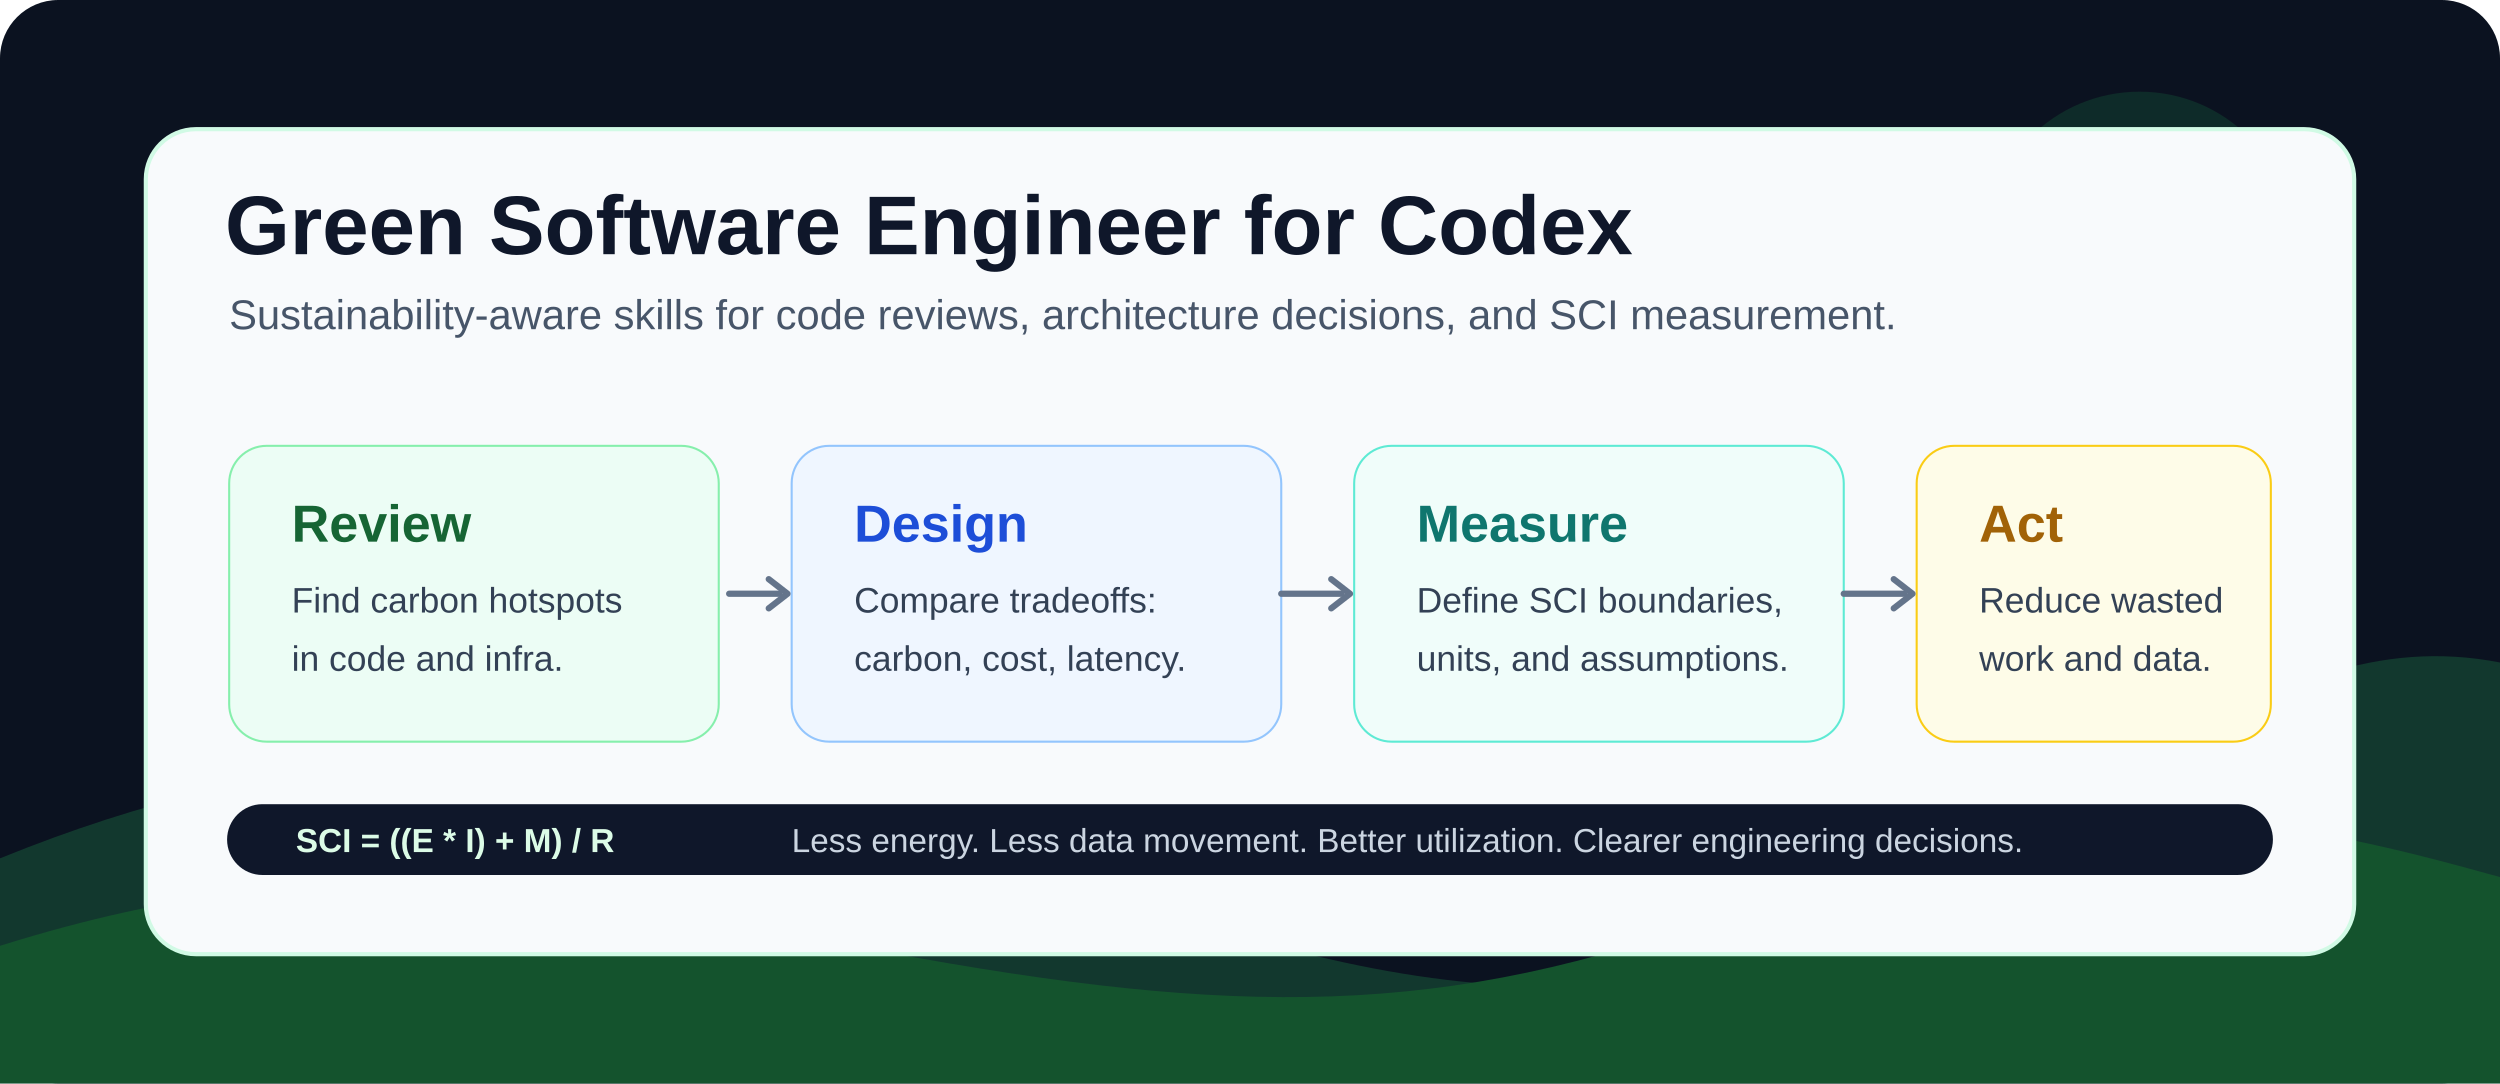
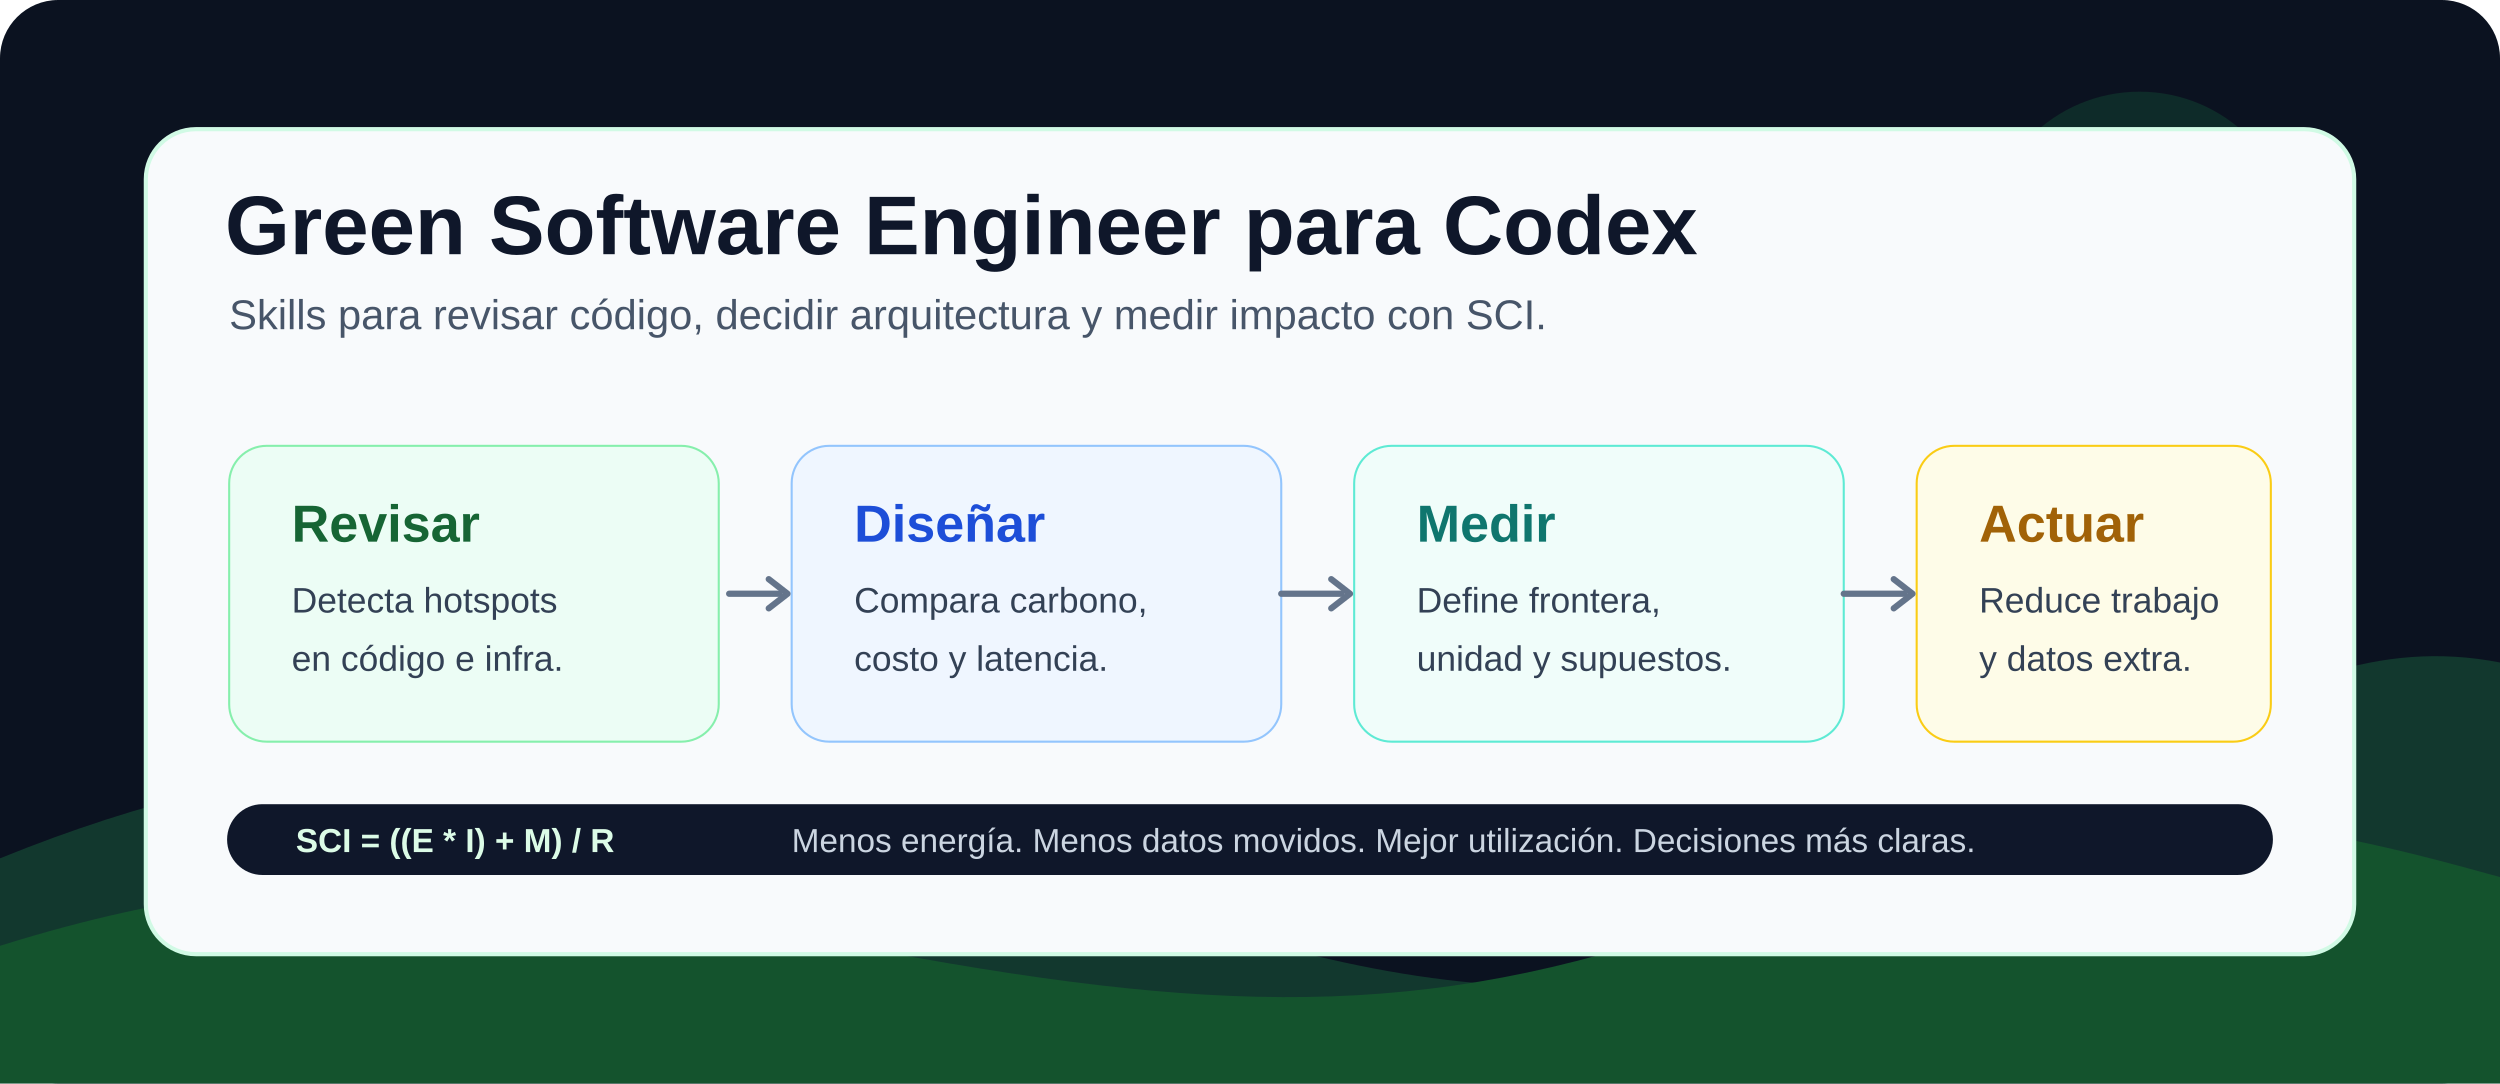
<svg xmlns="http://www.w3.org/2000/svg" width="1200" height="520" viewBox="0 0 1200 520" fill="none" role="img" aria-labelledby="title desc">
  <rect width="1200" height="520" rx="28" fill="#0B1220" />
  <path d="M0 412C138 356 255 352 404 390C553 428 692 509 856 456C1003 409 1082 295 1200 318V520H0V412Z" fill="#12382E" />
  <path d="M0 454C169 401 273 429 425 457C593 488 694 489 830 438C1004 372 1092 391 1200 421V520H0V454Z" fill="#14532D" />
  <circle cx="1027" cy="118" r="74" fill="#22C55E" opacity="0.14" />
  <circle cx="1027" cy="118" r="42" fill="#84CC16" opacity="0.18" />
  <rect x="70" y="62" width="1060" height="396" rx="24" fill="#F8FAFC" />
  <rect x="70" y="62" width="1060" height="396" rx="24" stroke="#D1FAE5" stroke-width="2" />
-   <text x="108" y="122" fill="#0F172A" font-family="Segoe UI, Arial, sans-serif" font-size="40" font-weight="750">Green Software Engineer for Codex</text>
-   <text x="110" y="158" fill="#475569" font-family="Segoe UI, Arial, sans-serif" font-size="20">Sustainability-aware skills for code reviews, architecture decisions, and SCI measurement.</text>
+   <text x="108" y="122" fill="#0F172A" font-family="Segoe UI, Arial, sans-serif" font-size="40" font-weight="750">Green Software Engineer para Codex</text>
+   <text x="110" y="158" fill="#475569" font-family="Segoe UI, Arial, sans-serif" font-size="20">Skills para revisar código, decidir arquitectura y medir impacto con SCI.</text>
  <g>
    <rect x="110" y="214" width="235" height="142" rx="18" fill="#ECFDF5" stroke="#86EFAC" />
-     <text x="140" y="260" fill="#166534" font-family="Segoe UI, Arial, sans-serif" font-size="25" font-weight="700">Review</text>
-     <text x="140" y="294" fill="#334155" font-family="Segoe UI, Arial, sans-serif" font-size="17">Find carbon hotspots</text>
-     <text x="140" y="322" fill="#334155" font-family="Segoe UI, Arial, sans-serif" font-size="17">in code and infra.</text>
+     <text x="140" y="260" fill="#166534" font-family="Segoe UI, Arial, sans-serif" font-size="25" font-weight="700">Revisar</text>
+     <text x="140" y="294" fill="#334155" font-family="Segoe UI, Arial, sans-serif" font-size="17">Detecta hotspots</text>
+     <text x="140" y="322" fill="#334155" font-family="Segoe UI, Arial, sans-serif" font-size="17">en código e infra.</text>
  </g>
  <g>
    <rect x="380" y="214" width="235" height="142" rx="18" fill="#EFF6FF" stroke="#93C5FD" />
-     <text x="410" y="260" fill="#1D4ED8" font-family="Segoe UI, Arial, sans-serif" font-size="25" font-weight="700">Design</text>
-     <text x="410" y="294" fill="#334155" font-family="Segoe UI, Arial, sans-serif" font-size="17">Compare tradeoffs:</text>
-     <text x="410" y="322" fill="#334155" font-family="Segoe UI, Arial, sans-serif" font-size="17">carbon, cost, latency.</text>
+     <text x="410" y="260" fill="#1D4ED8" font-family="Segoe UI, Arial, sans-serif" font-size="25" font-weight="700">Diseñar</text>
+     <text x="410" y="294" fill="#334155" font-family="Segoe UI, Arial, sans-serif" font-size="17">Compara carbono,</text>
+     <text x="410" y="322" fill="#334155" font-family="Segoe UI, Arial, sans-serif" font-size="17">costo y latencia.</text>
  </g>
  <g>
    <rect x="650" y="214" width="235" height="142" rx="18" fill="#F0FDFA" stroke="#5EEAD4" />
-     <text x="680" y="260" fill="#0F766E" font-family="Segoe UI, Arial, sans-serif" font-size="25" font-weight="700">Measure</text>
-     <text x="680" y="294" fill="#334155" font-family="Segoe UI, Arial, sans-serif" font-size="17">Define SCI boundaries,</text>
-     <text x="680" y="322" fill="#334155" font-family="Segoe UI, Arial, sans-serif" font-size="17">units, and assumptions.</text>
+     <text x="680" y="260" fill="#0F766E" font-family="Segoe UI, Arial, sans-serif" font-size="25" font-weight="700">Medir</text>
+     <text x="680" y="294" fill="#334155" font-family="Segoe UI, Arial, sans-serif" font-size="17">Define frontera,</text>
+     <text x="680" y="322" fill="#334155" font-family="Segoe UI, Arial, sans-serif" font-size="17">unidad y supuestos.</text>
  </g>
  <g>
    <rect x="920" y="214" width="170" height="142" rx="18" fill="#FEFCE8" stroke="#FACC15" />
-     <text x="950" y="260" fill="#A16207" font-family="Segoe UI, Arial, sans-serif" font-size="25" font-weight="700">Act</text>
-     <text x="950" y="294" fill="#334155" font-family="Segoe UI, Arial, sans-serif" font-size="17">Reduce wasted</text>
-     <text x="950" y="322" fill="#334155" font-family="Segoe UI, Arial, sans-serif" font-size="17">work and data.</text>
+     <text x="950" y="260" fill="#A16207" font-family="Segoe UI, Arial, sans-serif" font-size="25" font-weight="700">Actuar</text>
+     <text x="950" y="294" fill="#334155" font-family="Segoe UI, Arial, sans-serif" font-size="17">Reduce trabajo</text>
+     <text x="950" y="322" fill="#334155" font-family="Segoe UI, Arial, sans-serif" font-size="17">y datos extra.</text>
  </g>
  <path d="M350 285H374" stroke="#64748B" stroke-width="3" stroke-linecap="round" />
  <path d="M615 285H644" stroke="#64748B" stroke-width="3" stroke-linecap="round" />
  <path d="M885 285H914" stroke="#64748B" stroke-width="3" stroke-linecap="round" />
  <path d="M369 278L378 285L369 292" stroke="#64748B" stroke-width="3" stroke-linecap="round" stroke-linejoin="round" />
  <path d="M639 278L648 285L639 292" stroke="#64748B" stroke-width="3" stroke-linecap="round" stroke-linejoin="round" />
  <path d="M909 278L918 285L909 292" stroke="#64748B" stroke-width="3" stroke-linecap="round" stroke-linejoin="round" />
  <rect x="109" y="386" width="982" height="34" rx="17" fill="#0F172A" />
  <text x="142" y="409" fill="#DCFCE7" font-family="Segoe UI, Arial, sans-serif" font-size="16" font-weight="650">SCI = ((E * I) + M) / R</text>
-   <text x="380" y="409" fill="#CBD5E1" font-family="Segoe UI, Arial, sans-serif" font-size="16">Less energy. Less data movement. Better utilization. Clearer engineering decisions.</text>
+   <text x="380" y="409" fill="#CBD5E1" font-family="Segoe UI, Arial, sans-serif" font-size="16">Menos energía. Menos datos movidos. Mejor utilización. Decisiones más claras.</text>
</svg>
